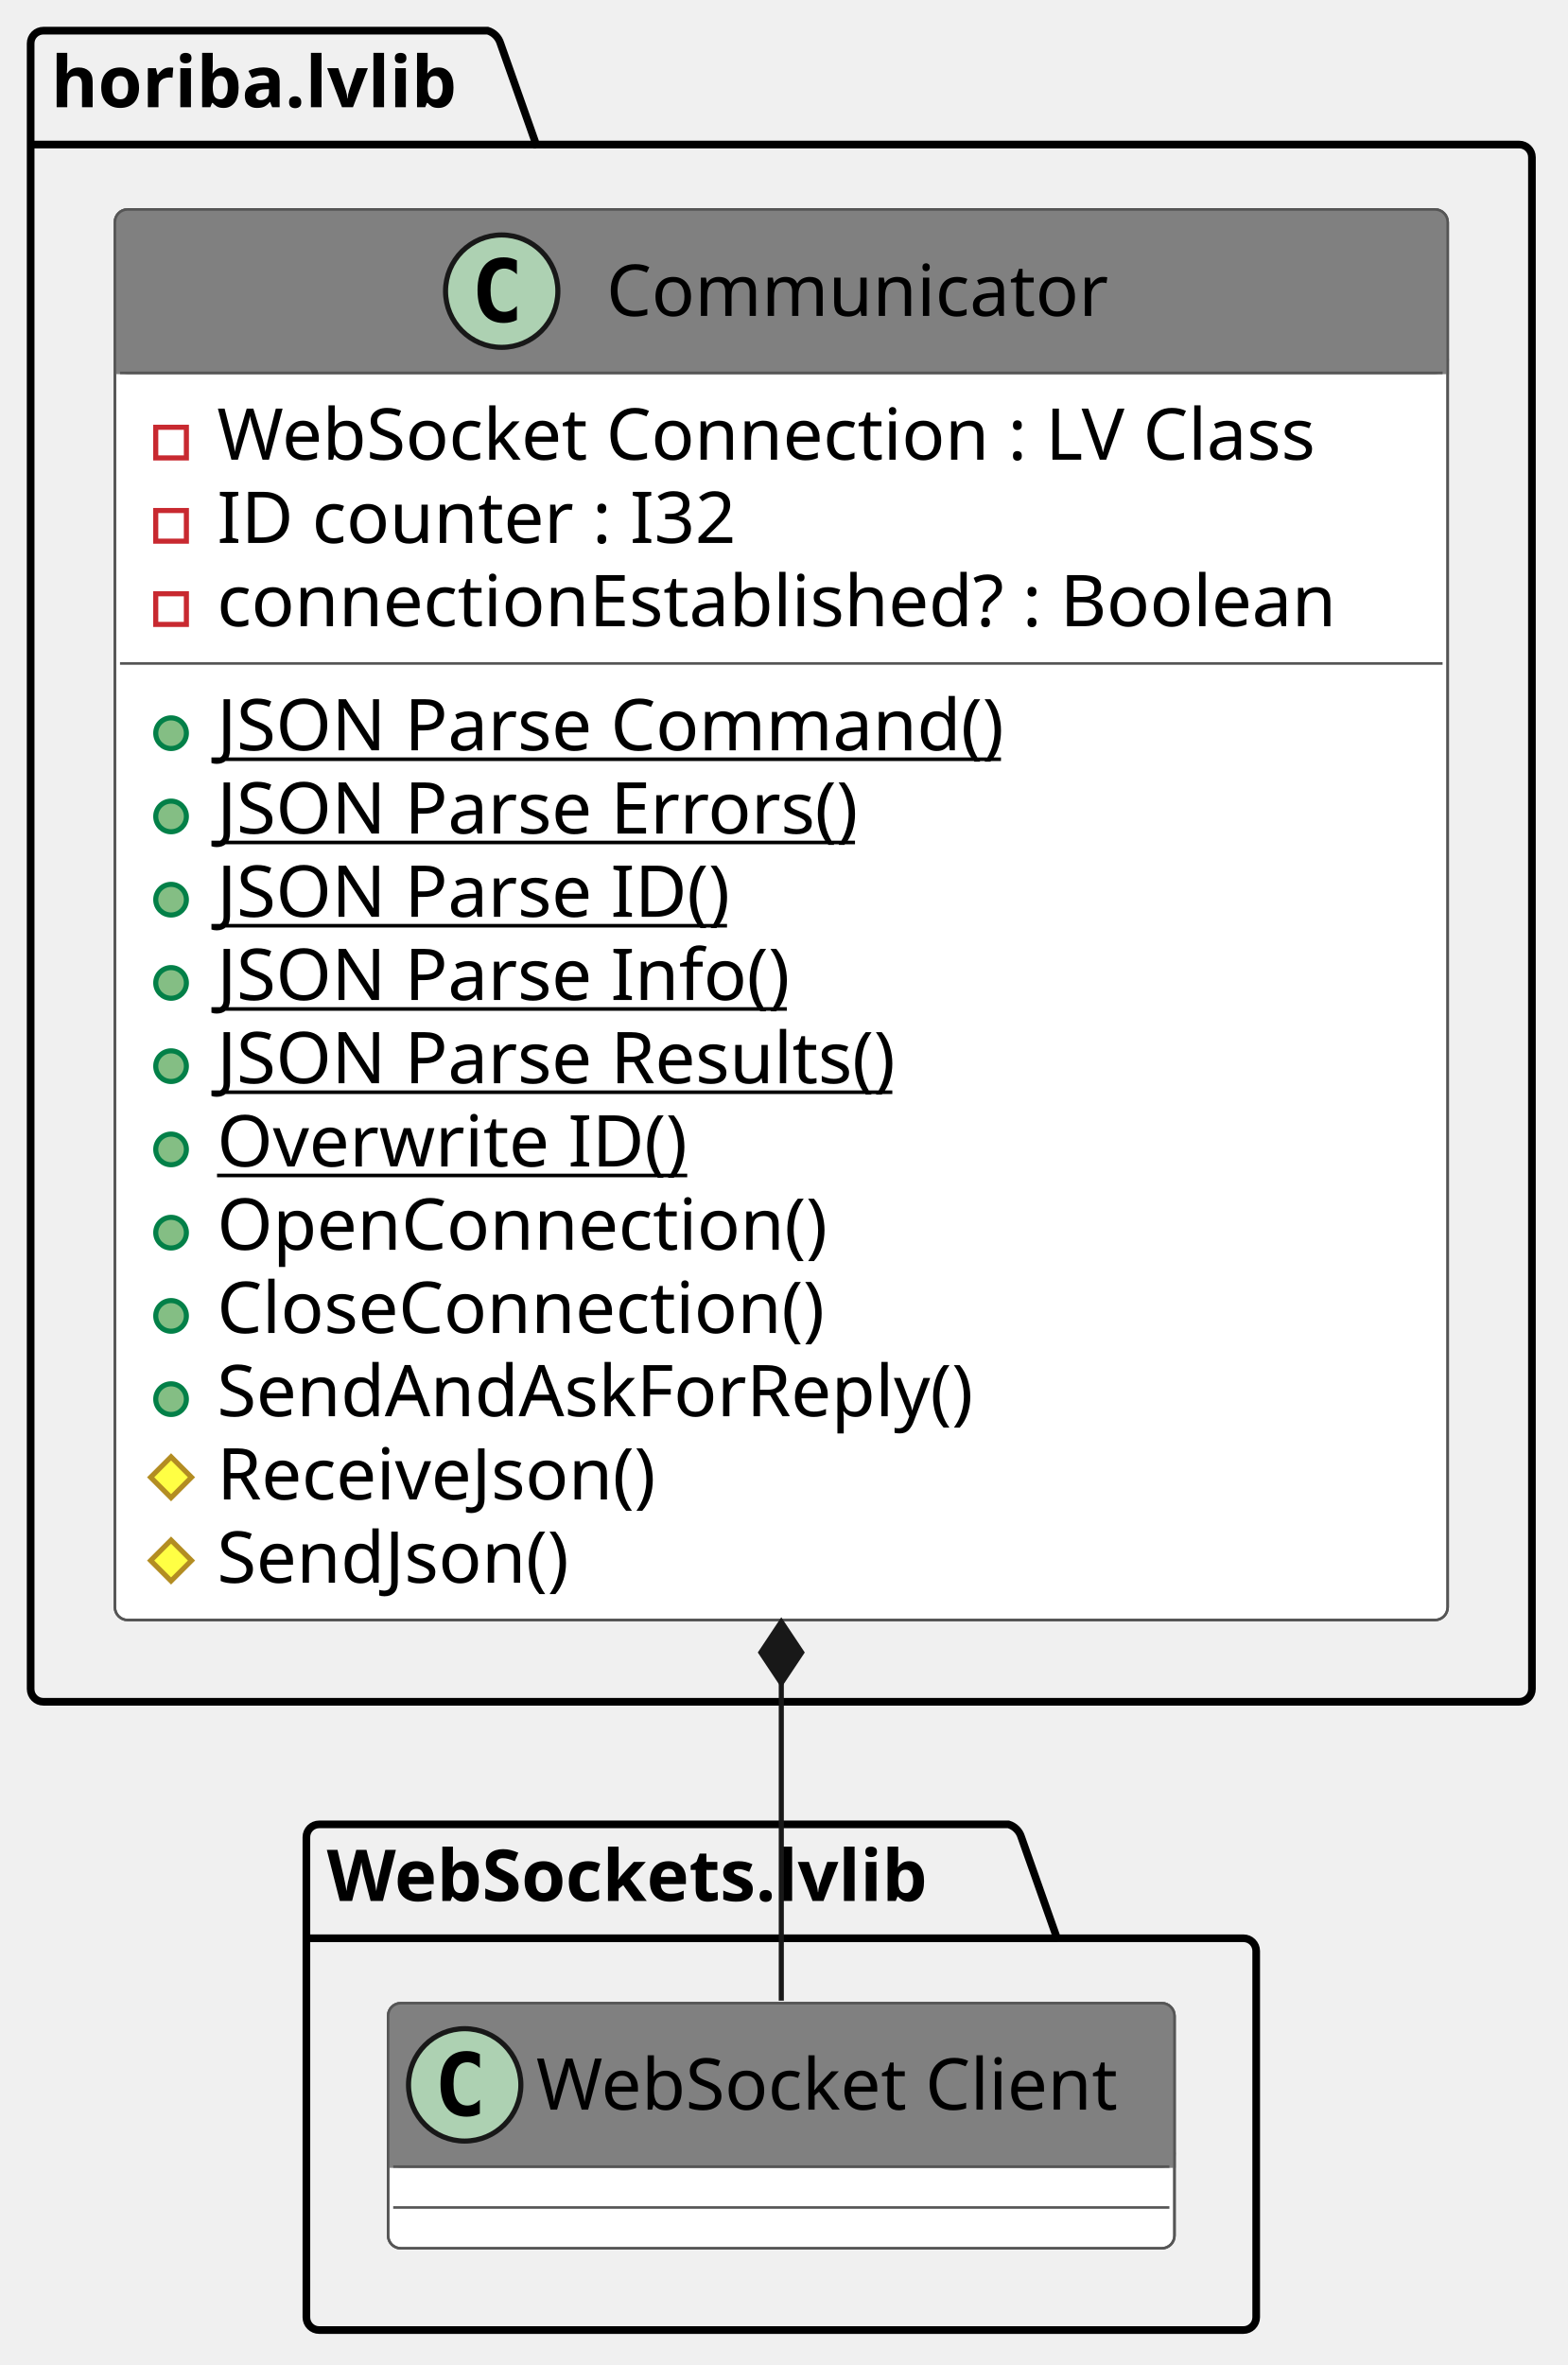
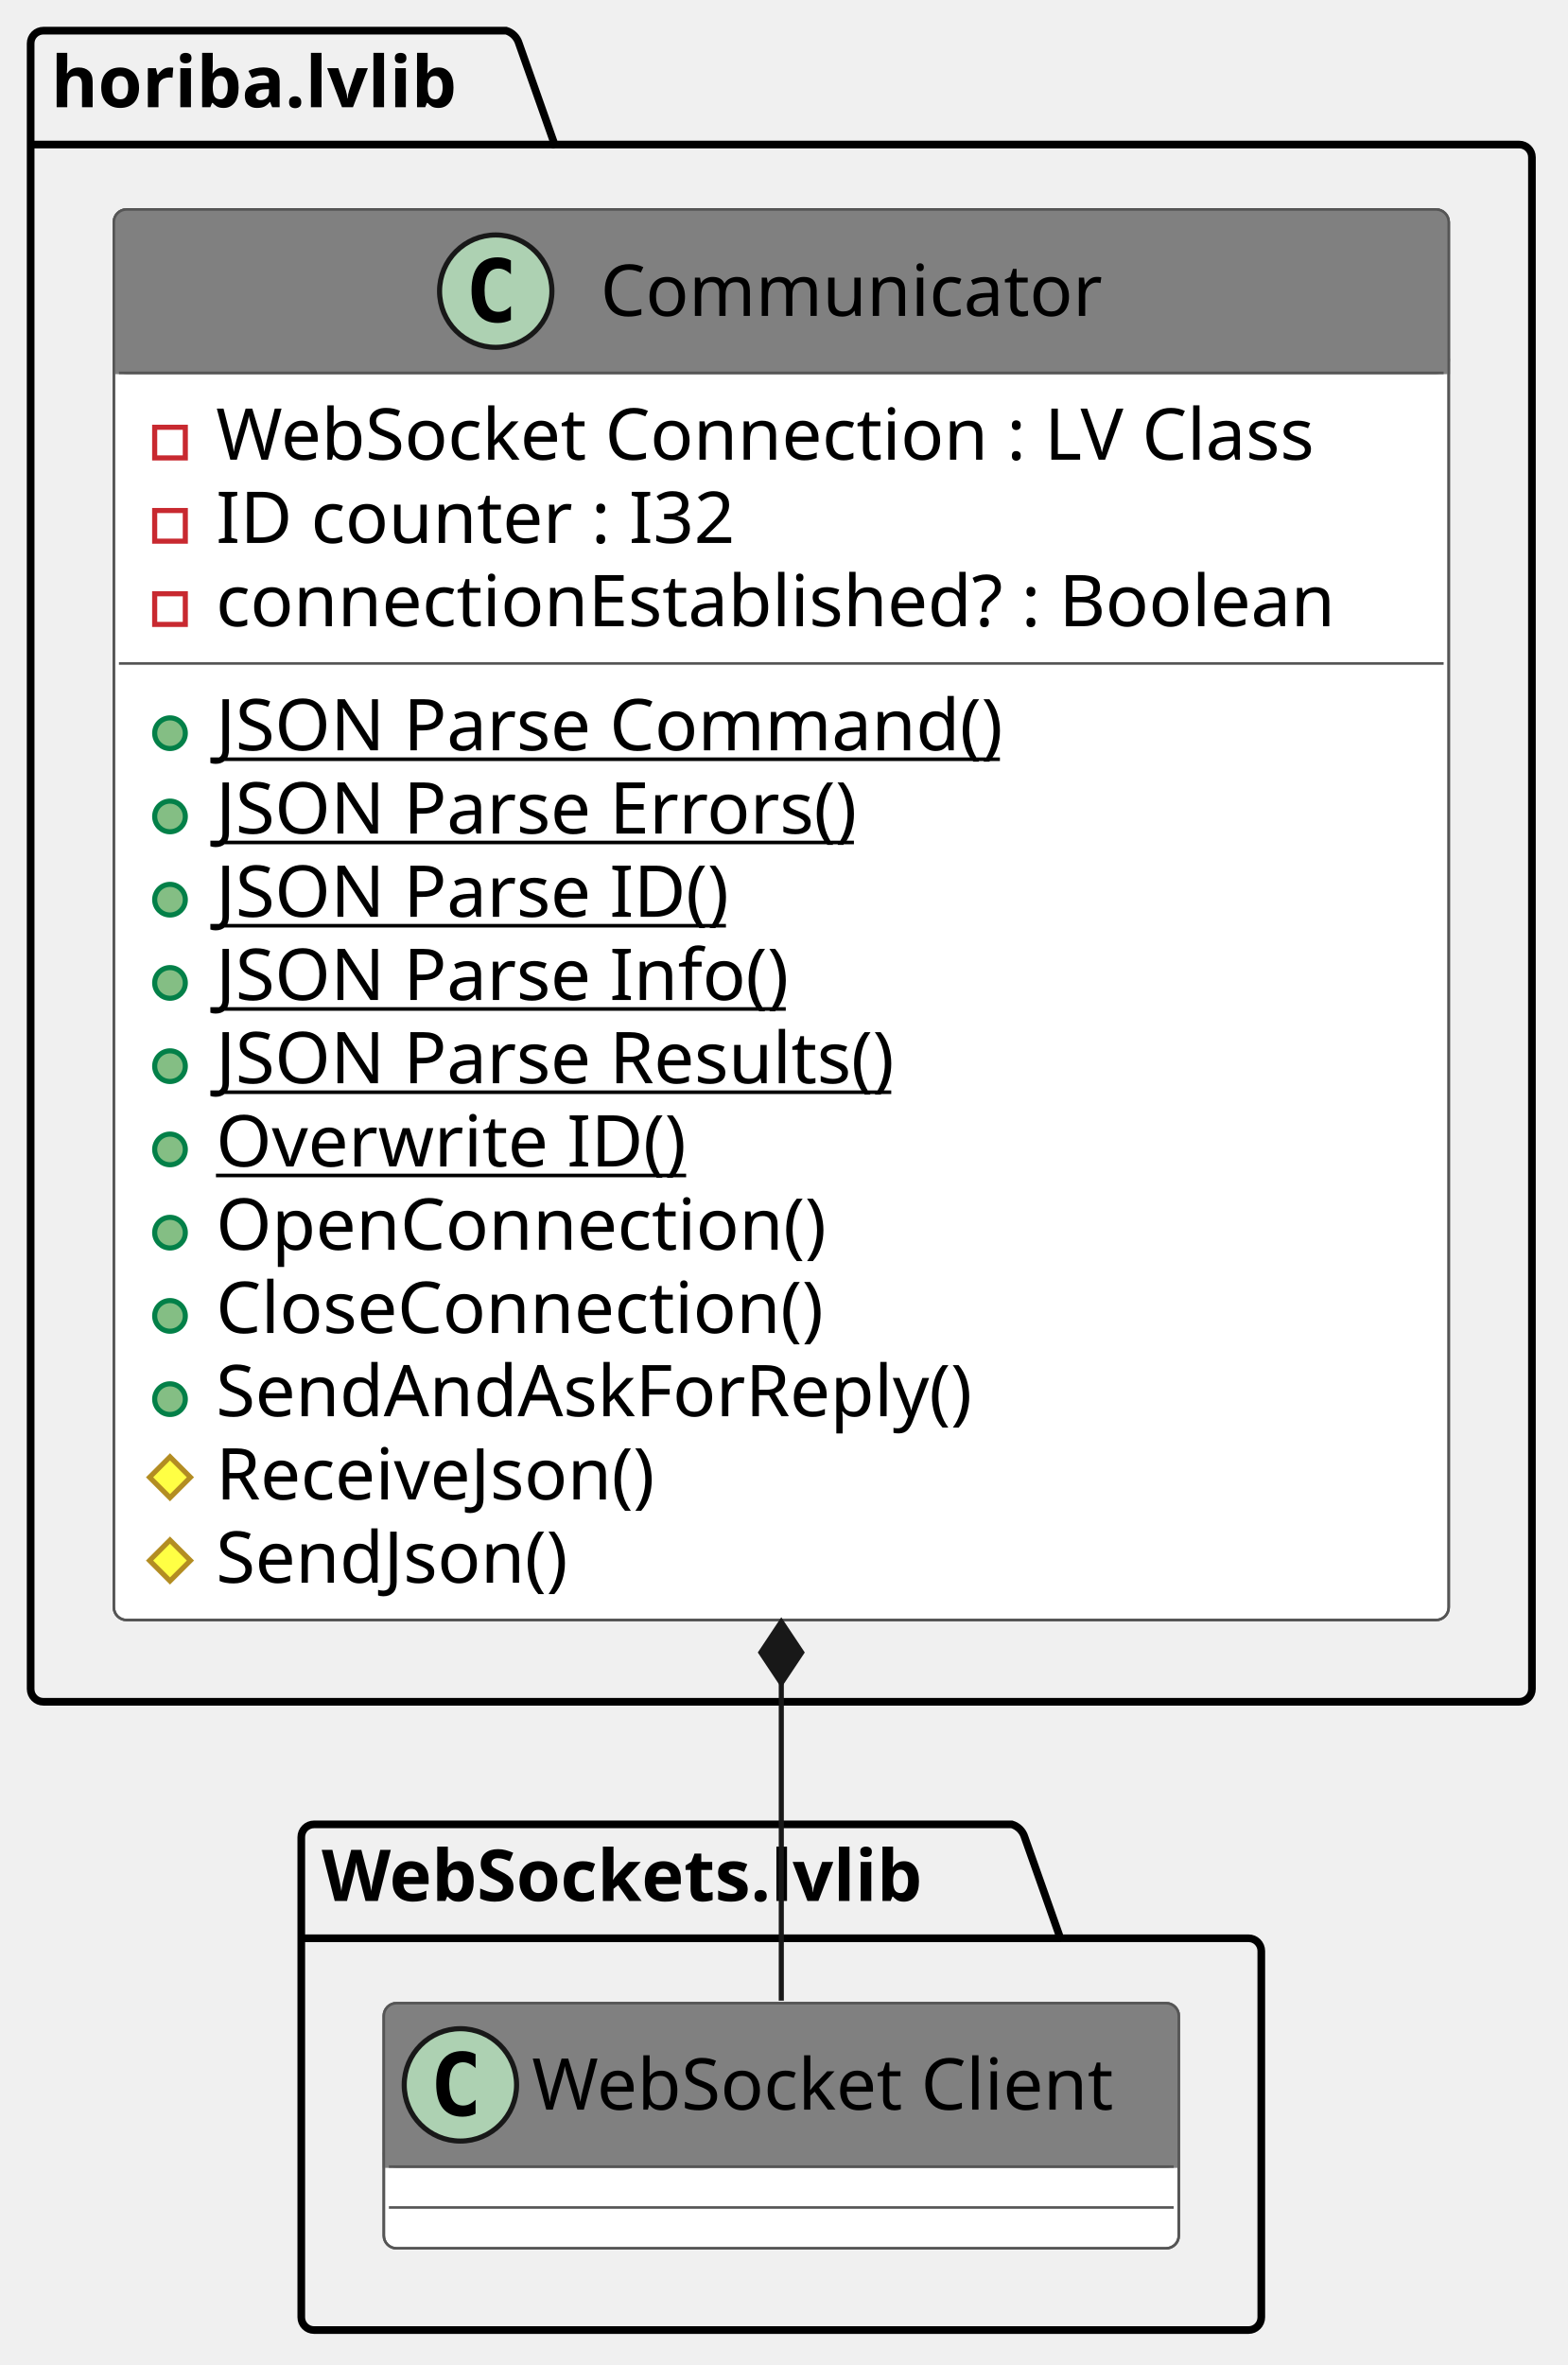
- <svg xmlns="http://www.w3.org/2000/svg" contentStyleType="text/css" height="463px" preserveAspectRatio="none" style="width:307px;height:463px;background:#FFFFFF;" version="1.1" viewBox="0 0 307 463" width="307px" zoomAndPan="magnify">
+ <svg xmlns="http://www.w3.org/2000/svg" contentStyleType="text/css" data-diagram-type="CLASS" height="463px" preserveAspectRatio="none" style="width:307px;height:463px;background:#FFFFFF;" version="1.1" viewBox="0 0 307 463" width="307px" zoomAndPan="magnify">
  <defs />
  <g>
-     <g id="cluster_horiba.lvlib">
-       <path d="M8.5,6 L95.5,6 A3.75,3.75 0 0 1 98,8.5 L105,28.297 L297.5,28.297 A2.5,2.5 0 0 1 300,30.797 L300,330.66 A2.5,2.5 0 0 1 297.5,333.16 L8.5,333.16 A2.5,2.5 0 0 1 6,330.66 L6,8.5 A2.5,2.5 0 0 1 8.5,6 " fill="none" style="stroke:#000000;stroke-width:1.5;" />
-       <line style="stroke:#000000;stroke-width:1.5;" x1="6" x2="105" y1="28.297" y2="28.297" />
-       <text fill="#000000" font-family="sans-serif" font-size="14" font-weight="bold" lengthAdjust="spacing" textLength="86" x="10" y="20.995">horiba.lvlib</text>
+     <g class="cluster" data-entity="horiba.lvlib" data-source-line="8" data-uid="ent0003" id="cluster_horiba.lvlib">
+       <path d="M8.5,6 L99.119,6 A3.75,3.75 0 0 1 101.619,8.5 L108.619,28.297 L297.5,28.297 A2.5,2.5 0 0 1 300,30.797 L300,330.66 A2.5,2.5 0 0 1 297.5,333.16 L8.5,333.16 A2.5,2.5 0 0 1 6,330.66 L6,8.5 A2.5,2.5 0 0 1 8.5,6" fill="none" style="stroke:#000000;stroke-width:1.5;" />
+       <line style="stroke:#000000;stroke-width:1.5;" x1="6" x2="108.619" y1="28.297" y2="28.297" />
+       <text fill="#000000" font-family="sans-serif" font-size="14" font-weight="bold" lengthAdjust="spacing" textLength="89.619" x="10" y="20.995">horiba.lvlib</text>
    </g>
-     <g id="cluster_WebSockets.lvlib">
-       <path d="M62.5,357.16 L197.5,357.16 A3.75,3.75 0 0 1 200,359.66 L207,379.457 L243.5,379.457 A2.5,2.5 0 0 1 246,381.957 L246,453.66 A2.5,2.5 0 0 1 243.5,456.16 L62.5,456.16 A2.5,2.5 0 0 1 60,453.66 L60,359.66 A2.5,2.5 0 0 1 62.5,357.16 " fill="none" style="stroke:#000000;stroke-width:1.5;" />
-       <line style="stroke:#000000;stroke-width:1.5;" x1="60" x2="207" y1="379.457" y2="379.457" />
-       <text fill="#000000" font-family="sans-serif" font-size="14" font-weight="bold" lengthAdjust="spacing" textLength="134" x="64" y="372.155">WebSockets.lvlib</text>
+     <g class="cluster" data-entity="WebSockets.lvlib" data-source-line="25" data-uid="ent0005" id="cluster_WebSockets.lvlib">
+       <path d="M61.5,357.16 L198.152,357.16 A3.75,3.75 0 0 1 200.652,359.66 L207.652,379.457 L244.5,379.457 A2.5,2.5 0 0 1 247,381.957 L247,453.66 A2.5,2.5 0 0 1 244.5,456.16 L61.5,456.16 A2.5,2.5 0 0 1 59,453.66 L59,359.66 A2.5,2.5 0 0 1 61.5,357.16" fill="none" style="stroke:#000000;stroke-width:1.5;" />
+       <line style="stroke:#000000;stroke-width:1.5;" x1="59" x2="207.652" y1="379.457" y2="379.457" />
+       <text fill="#000000" font-family="sans-serif" font-size="14" font-weight="bold" lengthAdjust="spacing" textLength="135.652" x="63" y="372.155">WebSockets.lvlib</text>
    </g>
-     <g id="elem_Communicator">
-       <rect codeLine="8" fill="#FFFFFF" height="276.156" id="Communicator" rx="2.5" ry="2.5" style="stroke:#555555;stroke-width:0.5;" width="261" x="22.5" y="41" />
-       <rect fill="#808080" height="32" rx="2.5" ry="2.5" style="stroke:#808080;stroke-width:0.5;" width="261" x="22.5" y="41" />
-       <rect fill="#808080" height="2.5" style="stroke:#808080;stroke-width:0.5;" width="261" x="22.5" y="70.5" />
-       <rect codeLine="8" fill="none" height="276.156" id="Communicator" rx="2.5" ry="2.5" style="stroke:#555555;stroke-width:0.5;" width="261" x="22.5" y="41" />
-       <ellipse cx="98.25" cy="57" fill="#ADD1B2" rx="11" ry="11" style="stroke:#181818;stroke-width:1.0;" />
-       <path d="M101.219,62.641 Q100.641,62.938 100,63.078 Q99.359,63.234 98.656,63.234 Q96.156,63.234 94.828,61.594 Q93.516,59.938 93.516,56.812 Q93.516,53.688 94.828,52.031 Q96.156,50.375 98.656,50.375 Q99.359,50.375 100,50.531 Q100.656,50.688 101.219,50.984 L101.219,53.703 Q100.594,53.125 100,52.859 Q99.406,52.578 98.781,52.578 Q97.438,52.578 96.75,53.656 Q96.062,54.719 96.062,56.812 Q96.062,58.906 96.75,59.984 Q97.438,61.047 98.781,61.047 Q99.406,61.047 100,60.781 Q100.594,60.5 101.219,59.922 L101.219,62.641 Z " fill="#000000" />
-       <text fill="#000000" font-family="sans-serif" font-size="14" lengthAdjust="spacing" textLength="101" x="118.75" y="61.847">Communicator</text>
-       <line style="stroke:#555555;stroke-width:0.5;" x1="23.5" x2="282.5" y1="73" y2="73" />
-       <rect fill="none" height="6" style="stroke:#C82930;stroke-width:1.0;" width="6" x="30.5" y="83.648" />
-       <text fill="#000000" font-family="sans-serif" font-size="14" lengthAdjust="spacing" textLength="233" x="42.5" y="89.995">WebSocket Connection : LV Class</text>
-       <rect fill="none" height="6" style="stroke:#C82930;stroke-width:1.0;" width="6" x="30.5" y="99.945" />
-       <text fill="#000000" font-family="sans-serif" font-size="14" lengthAdjust="spacing" textLength="106" x="42.5" y="106.292">ID counter : I32</text>
-       <rect fill="none" height="6" style="stroke:#C82930;stroke-width:1.0;" width="6" x="30.5" y="116.242" />
-       <text fill="#000000" font-family="sans-serif" font-size="14" lengthAdjust="spacing" textLength="235" x="42.5" y="122.589">connectionEstablished? : Boolean</text>
-       <line style="stroke:#555555;stroke-width:0.5;" x1="23.5" x2="282.5" y1="129.891" y2="129.891" />
-       <ellipse cx="33.5" cy="143.539" fill="#84BE84" rx="3" ry="3" style="stroke:#038048;stroke-width:1.0;" />
-       <text fill="#000000" font-family="sans-serif" font-size="14" lengthAdjust="spacing" text-decoration="underline" textLength="161" x="42.5" y="146.886">JSON Parse Command()</text>
-       <ellipse cx="33.5" cy="159.836" fill="#84BE84" rx="3" ry="3" style="stroke:#038048;stroke-width:1.0;" />
-       <text fill="#000000" font-family="sans-serif" font-size="14" lengthAdjust="spacing" text-decoration="underline" textLength="131" x="42.5" y="163.183">JSON Parse Errors()</text>
-       <ellipse cx="33.5" cy="176.133" fill="#84BE84" rx="3" ry="3" style="stroke:#038048;stroke-width:1.0;" />
-       <text fill="#000000" font-family="sans-serif" font-size="14" lengthAdjust="spacing" text-decoration="underline" textLength="104" x="42.5" y="179.48">JSON Parse ID()</text>
-       <ellipse cx="33.5" cy="192.43" fill="#84BE84" rx="3" ry="3" style="stroke:#038048;stroke-width:1.0;" />
-       <text fill="#000000" font-family="sans-serif" font-size="14" lengthAdjust="spacing" text-decoration="underline" textLength="115" x="42.5" y="195.776">JSON Parse Info()</text>
-       <ellipse cx="33.5" cy="208.727" fill="#84BE84" rx="3" ry="3" style="stroke:#038048;stroke-width:1.0;" />
-       <text fill="#000000" font-family="sans-serif" font-size="14" lengthAdjust="spacing" text-decoration="underline" textLength="142" x="42.5" y="212.073">JSON Parse Results()</text>
-       <ellipse cx="33.5" cy="225.023" fill="#84BE84" rx="3" ry="3" style="stroke:#038048;stroke-width:1.0;" />
-       <text fill="#000000" font-family="sans-serif" font-size="14" lengthAdjust="spacing" text-decoration="underline" textLength="93" x="42.5" y="228.37">Overwrite ID()</text>
-       <ellipse cx="33.5" cy="241.32" fill="#84BE84" rx="3" ry="3" style="stroke:#038048;stroke-width:1.0;" />
-       <text fill="#000000" font-family="sans-serif" font-size="14" lengthAdjust="spacing" textLength="128" x="42.5" y="244.667">OpenConnection()</text>
-       <ellipse cx="33.5" cy="257.617" fill="#84BE84" rx="3" ry="3" style="stroke:#038048;stroke-width:1.0;" />
-       <text fill="#000000" font-family="sans-serif" font-size="14" lengthAdjust="spacing" textLength="129" x="42.5" y="260.964">CloseConnection()</text>
-       <ellipse cx="33.5" cy="273.914" fill="#84BE84" rx="3" ry="3" style="stroke:#038048;stroke-width:1.0;" />
-       <text fill="#000000" font-family="sans-serif" font-size="14" lengthAdjust="spacing" textLength="158" x="42.5" y="277.261">SendAndAskForReply()</text>
-       <polygon fill="#FFFF44" points="33.5,285.211,37.5,289.211,33.5,293.211,29.5,289.211" style="stroke:#B38D22;stroke-width:1.0;" />
-       <text fill="#000000" font-family="sans-serif" font-size="14" lengthAdjust="spacing" textLength="94" x="42.5" y="293.558">ReceiveJson()</text>
-       <polygon fill="#FFFF44" points="33.5,301.508,37.5,305.508,33.5,309.508,29.5,305.508" style="stroke:#B38D22;stroke-width:1.0;" />
-       <text fill="#000000" font-family="sans-serif" font-size="14" lengthAdjust="spacing" textLength="75" x="42.5" y="309.854">SendJson()</text>
+     <g class="entity" data-entity="Communicator" data-source-line="8" data-uid="ent0002" id="entity_Communicator">
+       <rect fill="#FFFFFF" height="276.156" rx="2.5" ry="2.5" style="stroke:#555555;stroke-width:0.5;" width="261.416" x="22.29" y="41" />
+       <rect fill="#808080" height="32" rx="2.5" ry="2.5" style="stroke:#808080;stroke-width:0.5;" width="261.416" x="22.29" y="41" />
+       <rect fill="#808080" height="2.5" style="stroke:#808080;stroke-width:0.5;" width="261.416" x="22.29" y="70.5" />
+       <rect fill="none" height="276.156" rx="2.5" ry="2.5" style="stroke:#555555;stroke-width:0.5;" width="261.416" x="22.29" y="41" />
+       <ellipse cx="97.079" cy="57" fill="#ADD1B2" rx="11" ry="11" style="stroke:#181818;stroke-width:1;" />
+       <path d="M100.047,62.641 Q99.469,62.938 98.829,63.078 Q98.188,63.234 97.485,63.234 Q94.985,63.234 93.657,61.594 Q92.344,59.938 92.344,56.812 Q92.344,53.688 93.657,52.031 Q94.985,50.375 97.485,50.375 Q98.188,50.375 98.829,50.531 Q99.485,50.688 100.047,50.984 L100.047,53.703 Q99.422,53.125 98.829,52.859 Q98.235,52.578 97.61,52.578 Q96.266,52.578 95.579,53.656 Q94.891,54.719 94.891,56.812 Q94.891,58.906 95.579,59.984 Q96.266,61.047 97.61,61.047 Q98.235,61.047 98.829,60.781 Q99.422,60.5 100.047,59.922 L100.047,62.641 Z " fill="#000000" />
+       <text fill="#000000" font-family="sans-serif" font-size="14" lengthAdjust="spacing" textLength="103.339" x="117.579" y="61.847">Communicator</text>
+       <line style="stroke:#555555;stroke-width:0.5;" x1="23.29" x2="282.706" y1="73" y2="73" />
+       <rect fill="none" height="6" style="stroke:#C82930;stroke-width:1;" width="6" x="30.29" y="83.648" />
+       <text fill="#000000" font-family="sans-serif" font-size="14" lengthAdjust="spacing" textLength="234.644" x="42.29" y="89.995">WebSocket Connection : LV Class</text>
+       <rect fill="none" height="6" style="stroke:#C82930;stroke-width:1;" width="6" x="30.29" y="99.945" />
+       <text fill="#000000" font-family="sans-serif" font-size="14" lengthAdjust="spacing" textLength="108.787" x="42.29" y="106.292">ID counter : I32</text>
+       <rect fill="none" height="6" style="stroke:#C82930;stroke-width:1;" width="6" x="30.29" y="116.242" />
+       <text fill="#000000" font-family="sans-serif" font-size="14" lengthAdjust="spacing" textLength="235.416" x="42.29" y="122.589">connectionEstablished? : Boolean</text>
+       <line style="stroke:#555555;stroke-width:0.5;" x1="23.29" x2="282.706" y1="129.891" y2="129.891" />
+       <ellipse cx="33.29" cy="143.539" fill="#84BE84" rx="3" ry="3" style="stroke:#038048;stroke-width:1;" />
+       <text fill="#000000" font-family="sans-serif" font-size="14" lengthAdjust="spacing" text-decoration="underline" textLength="164.972" x="42.29" y="146.886">JSON Parse Command()</text>
+       <ellipse cx="33.29" cy="159.836" fill="#84BE84" rx="3" ry="3" style="stroke:#038048;stroke-width:1;" />
+       <text fill="#000000" font-family="sans-serif" font-size="14" lengthAdjust="spacing" text-decoration="underline" textLength="134.989" x="42.29" y="163.183">JSON Parse Errors()</text>
+       <ellipse cx="33.29" cy="176.133" fill="#84BE84" rx="3" ry="3" style="stroke:#038048;stroke-width:1;" />
+       <text fill="#000000" font-family="sans-serif" font-size="14" lengthAdjust="spacing" text-decoration="underline" textLength="107.926" x="42.29" y="179.48">JSON Parse ID()</text>
+       <ellipse cx="33.29" cy="192.43" fill="#84BE84" rx="3" ry="3" style="stroke:#038048;stroke-width:1;" />
+       <text fill="#000000" font-family="sans-serif" font-size="14" lengthAdjust="spacing" text-decoration="underline" textLength="119.513" x="42.29" y="195.776">JSON Parse Info()</text>
+       <ellipse cx="33.29" cy="208.727" fill="#84BE84" rx="3" ry="3" style="stroke:#038048;stroke-width:1;" />
+       <text fill="#000000" font-family="sans-serif" font-size="14" lengthAdjust="spacing" text-decoration="underline" textLength="144.197" x="42.29" y="212.073">JSON Parse Results()</text>
+       <ellipse cx="33.29" cy="225.023" fill="#84BE84" rx="3" ry="3" style="stroke:#038048;stroke-width:1;" />
+       <text fill="#000000" font-family="sans-serif" font-size="14" lengthAdjust="spacing" text-decoration="underline" textLength="99.155" x="42.29" y="228.37">Overwrite ID()</text>
+       <ellipse cx="33.29" cy="241.32" fill="#84BE84" rx="3" ry="3" style="stroke:#038048;stroke-width:1;" />
+       <text fill="#000000" font-family="sans-serif" font-size="14" lengthAdjust="spacing" textLength="127.531" x="42.29" y="244.667">OpenConnection()</text>
+       <ellipse cx="33.29" cy="257.617" fill="#84BE84" rx="3" ry="3" style="stroke:#038048;stroke-width:1;" />
+       <text fill="#000000" font-family="sans-serif" font-size="14" lengthAdjust="spacing" textLength="128.276" x="42.29" y="260.964">CloseConnection()</text>
+       <ellipse cx="33.29" cy="273.914" fill="#84BE84" rx="3" ry="3" style="stroke:#038048;stroke-width:1;" />
+       <text fill="#000000" font-family="sans-serif" font-size="14" lengthAdjust="spacing" textLength="160.275" x="42.29" y="277.261">SendAndAskForReply()</text>
+       <polygon fill="#FFFF44" points="33.29,285.211,37.29,289.211,33.29,293.211,29.29,289.211" style="stroke:#B38D22;stroke-width:1;" />
+       <text fill="#000000" font-family="sans-serif" font-size="14" lengthAdjust="spacing" textLength="95.225" x="42.29" y="293.558">ReceiveJson()</text>
+       <polygon fill="#FFFF44" points="33.29,301.508,37.29,305.508,33.29,309.508,29.29,305.508" style="stroke:#B38D22;stroke-width:1;" />
+       <text fill="#000000" font-family="sans-serif" font-size="14" lengthAdjust="spacing" textLength="75.045" x="42.29" y="309.854">SendJson()</text>
    </g>
-     <g id="elem_WebSocket Client">
-       <rect fill="#FFFFFF" height="48" id="WebSocket Client" rx="2.5" ry="2.5" style="stroke:#555555;stroke-width:0.5;" width="154" x="76" y="392.16" />
-       <rect fill="#808080" height="32" rx="2.5" ry="2.5" style="stroke:#808080;stroke-width:0.5;" width="154" x="76" y="392.16" />
-       <rect fill="#808080" height="2.5" style="stroke:#808080;stroke-width:0.5;" width="154" x="76" y="421.66" />
-       <rect fill="none" height="48" id="WebSocket Client" rx="2.5" ry="2.5" style="stroke:#555555;stroke-width:0.5;" width="154" x="76" y="392.16" />
-       <ellipse cx="91" cy="408.16" fill="#ADD1B2" rx="11" ry="11" style="stroke:#181818;stroke-width:1.0;" />
-       <path d="M93.969,413.801 Q93.391,414.098 92.75,414.238 Q92.109,414.394 91.406,414.394 Q88.906,414.394 87.578,412.754 Q86.266,411.098 86.266,407.973 Q86.266,404.848 87.578,403.191 Q88.906,401.535 91.406,401.535 Q92.109,401.535 92.75,401.691 Q93.406,401.848 93.969,402.144 L93.969,404.863 Q93.344,404.285 92.75,404.019 Q92.156,403.738 91.531,403.738 Q90.188,403.738 89.5,404.816 Q88.812,405.879 88.812,407.973 Q88.812,410.066 89.5,411.144 Q90.188,412.207 91.531,412.207 Q92.156,412.207 92.75,411.941 Q93.344,411.66 93.969,411.082 L93.969,413.801 Z " fill="#000000" />
-       <text fill="#000000" font-family="sans-serif" font-size="14" lengthAdjust="spacing" textLength="122" x="105" y="413.007">WebSocket Client</text>
-       <line style="stroke:#555555;stroke-width:0.5;" x1="77" x2="229" y1="424.16" y2="424.16" />
-       <line style="stroke:#555555;stroke-width:0.5;" x1="77" x2="229" y1="432.16" y2="432.16" />
+     <g class="entity" data-entity="WebSocket Client" data-source-line="25" data-uid="ent0004" id="entity_WebSocket Client">
+       <rect fill="#FFFFFF" height="48" rx="2.5" ry="2.5" style="stroke:#555555;stroke-width:0.5;" width="155.683" x="75.16" y="392.16" />
+       <rect fill="#808080" height="32" rx="2.5" ry="2.5" style="stroke:#808080;stroke-width:0.5;" width="155.683" x="75.16" y="392.16" />
+       <rect fill="#808080" height="2.5" style="stroke:#808080;stroke-width:0.5;" width="155.683" x="75.16" y="421.66" />
+       <rect fill="none" height="48" rx="2.5" ry="2.5" style="stroke:#555555;stroke-width:0.5;" width="155.683" x="75.16" y="392.16" />
+       <ellipse cx="90.16" cy="408.16" fill="#ADD1B2" rx="11" ry="11" style="stroke:#181818;stroke-width:1;" />
+       <path d="M93.129,413.801 Q92.551,414.098 91.91,414.238 Q91.269,414.394 90.566,414.394 Q88.066,414.394 86.738,412.754 Q85.426,411.098 85.426,407.973 Q85.426,404.848 86.738,403.191 Q88.066,401.535 90.566,401.535 Q91.269,401.535 91.91,401.691 Q92.566,401.848 93.129,402.144 L93.129,404.863 Q92.504,404.285 91.91,404.019 Q91.316,403.738 90.691,403.738 Q89.347,403.738 88.66,404.816 Q87.972,405.879 87.972,407.973 Q87.972,410.066 88.66,411.144 Q89.347,412.207 90.691,412.207 Q91.316,412.207 91.91,411.941 Q92.504,411.66 93.129,411.082 L93.129,413.801 Z " fill="#000000" />
+       <text fill="#000000" font-family="sans-serif" font-size="14" lengthAdjust="spacing" textLength="123.683" x="104.16" y="413.007">WebSocket Client</text>
+       <line style="stroke:#555555;stroke-width:0.5;" x1="76.16" x2="229.843" y1="424.16" y2="424.16" />
+       <line style="stroke:#555555;stroke-width:0.5;" x1="76.16" x2="229.843" y1="432.16" y2="432.16" />
    </g>
-     <g id="link_Communicator_WebSocket Client">
-       <path codeLine="25" d="M153,329.51 C153,358.24 153,373.35 153,391.67 " fill="none" id="Communicator-backto-WebSocket Client" style="stroke:#181818;stroke-width:1.0;" />
-       <polygon fill="#181818" points="153,317.51,149,323.51,153,329.51,157,323.51,153,317.51" style="stroke:#181818;stroke-width:1.0;" />
+     <g class="link" data-entity-1="Communicator" data-entity-2="WebSocket Client" data-source-line="25" data-uid="lnk6" id="link_Communicator_WebSocket Client">
+       <path codeLine="25" d="M153,329.51 C153,358.24 153,373.35 153,391.67" fill="none" id="Communicator-backto-WebSocket Client" style="stroke:#181818;stroke-width:1;" />
+       <polygon fill="#181818" points="153,317.51,149,323.51,153,329.51,157,323.51,153,317.51" style="stroke:#181818;stroke-width:1;" />
    </g>
  </g>
</svg>
